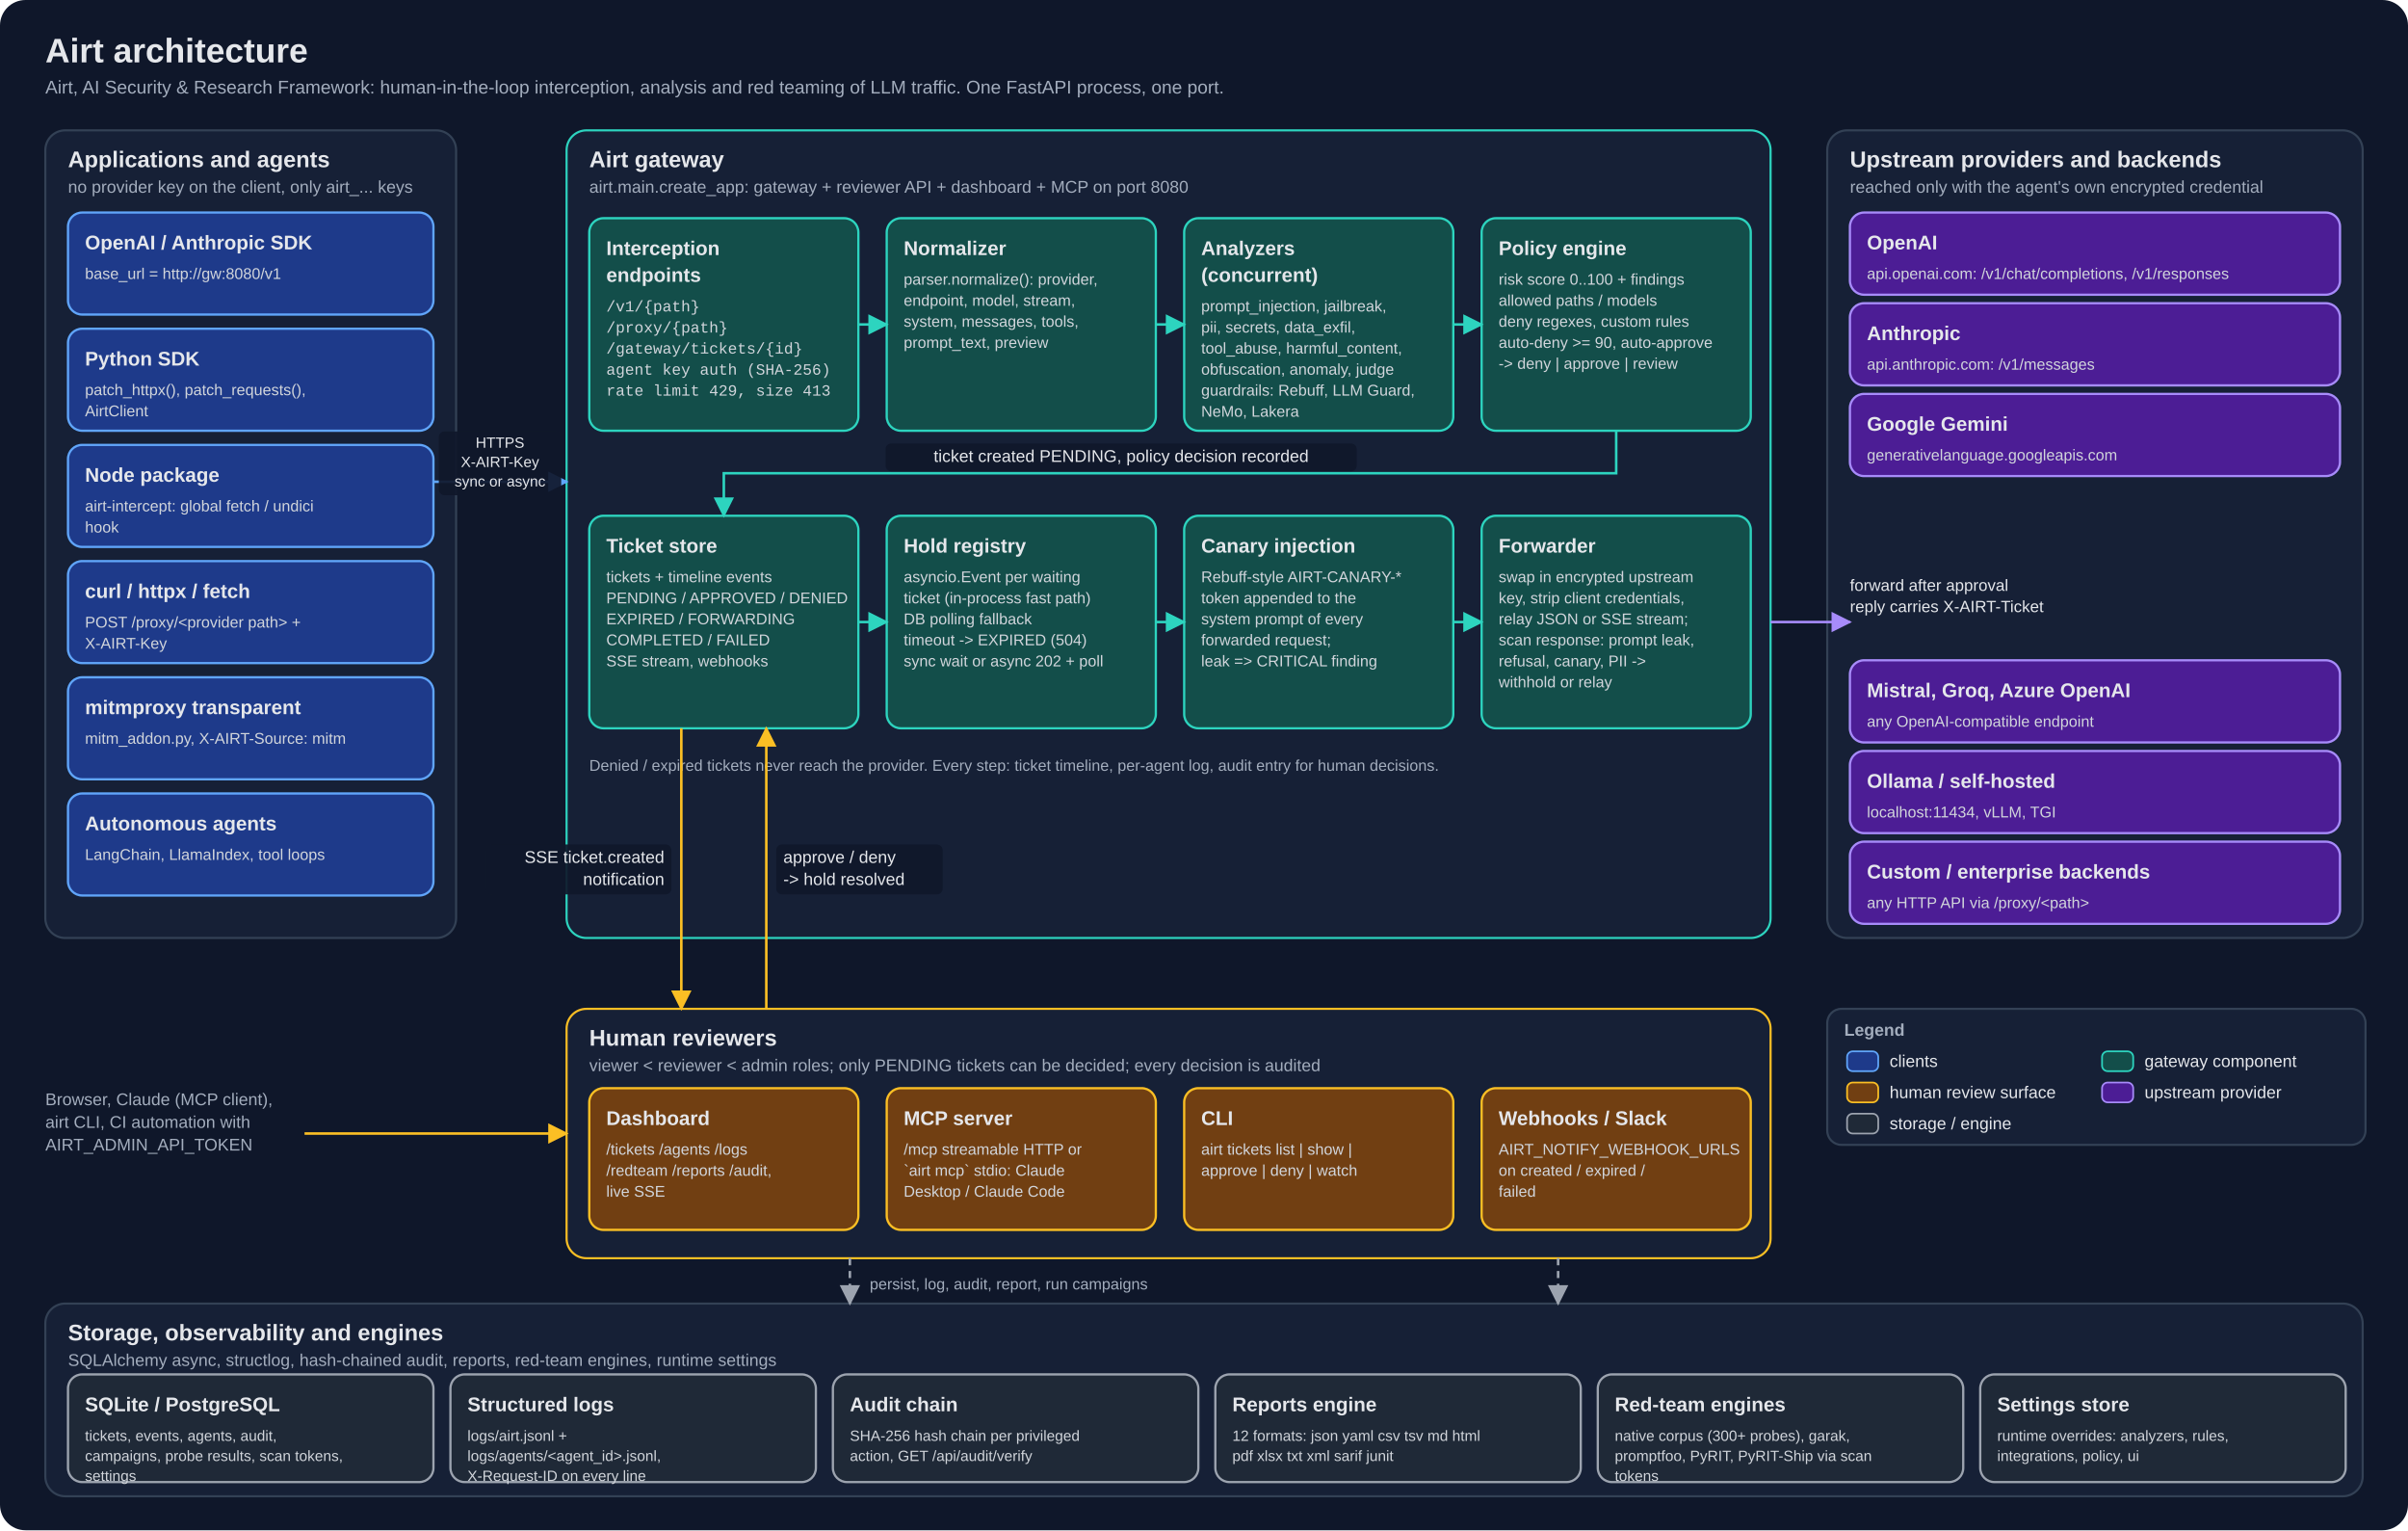
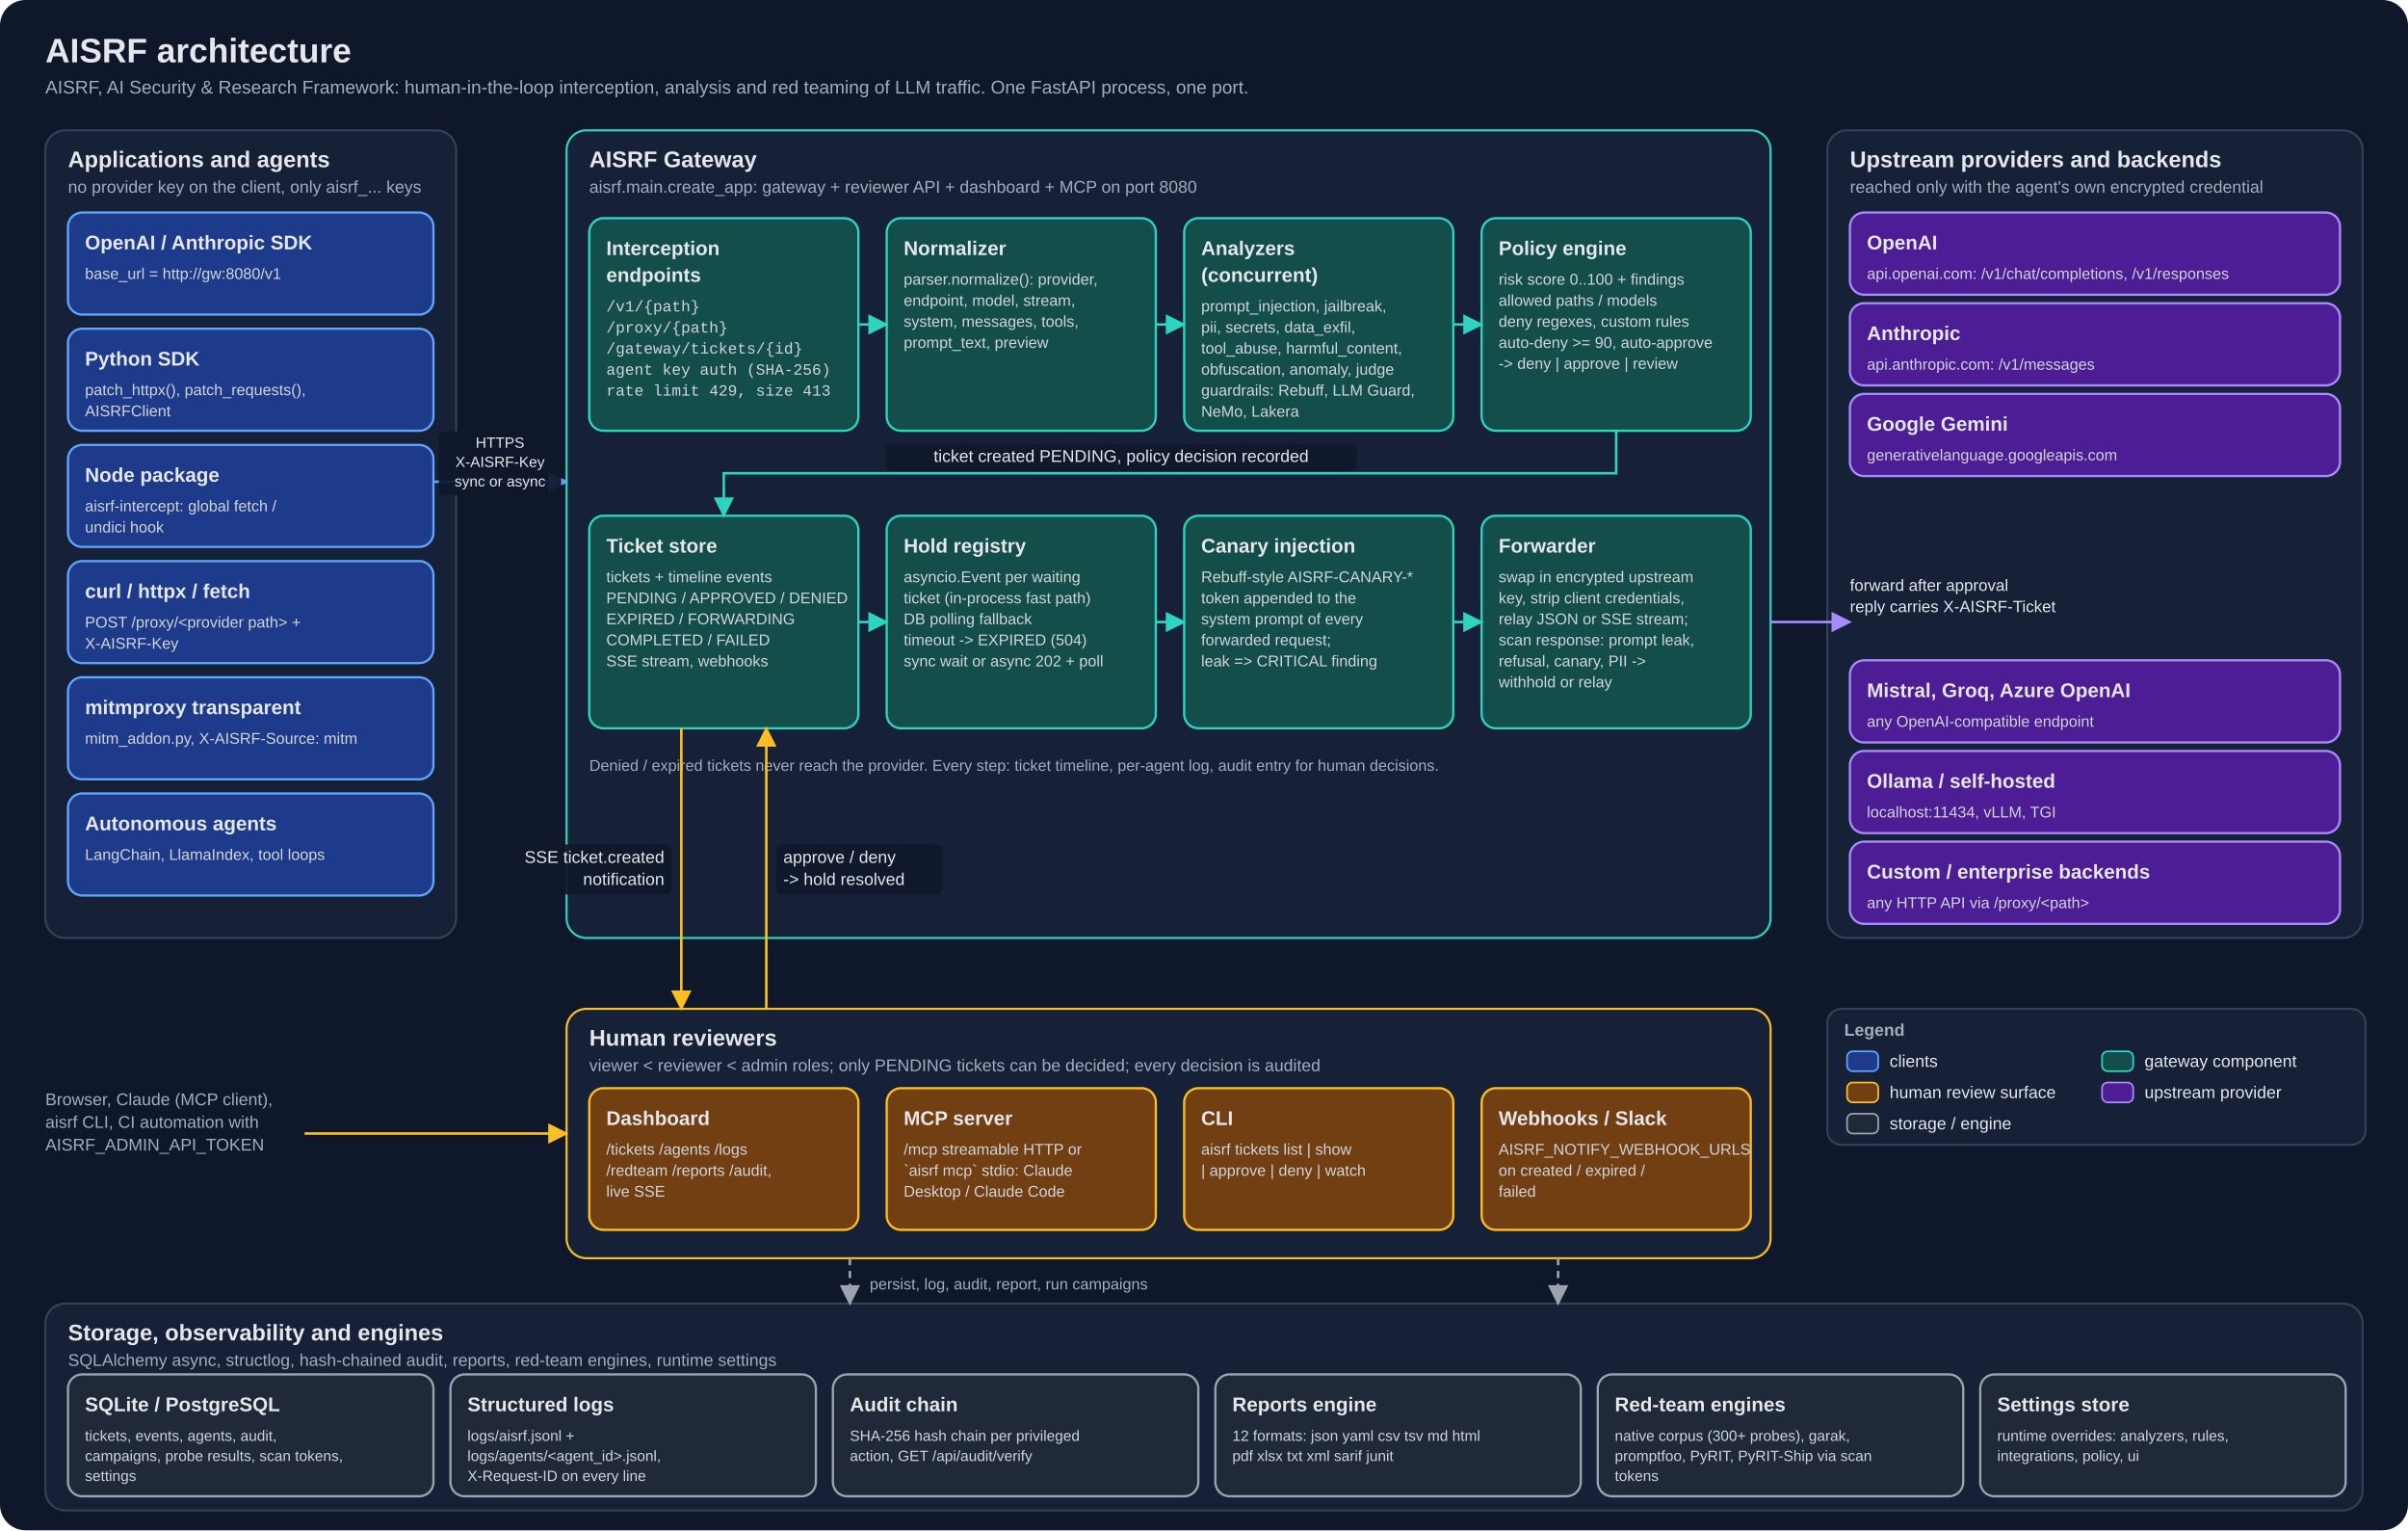
<svg xmlns="http://www.w3.org/2000/svg" width="1700" height="1080" viewBox="0 0 1700 1080" font-family="Liberation Sans, Arial, Helvetica, sans-serif">
  <defs>
    <marker id="arw2dd4bf" viewBox="0 0 10 10" refX="9" refY="5" markerWidth="8" markerHeight="8" orient="auto-start-reverse">
      <path d="M 0 0 L 10 5 L 0 10 z" fill="#2dd4bf" />
    </marker>
    <marker id="arw2dd4bfs" viewBox="0 0 10 10" refX="1" refY="5" markerWidth="8" markerHeight="8" orient="auto-start-reverse">
      <path d="M 10 0 L 0 5 L 10 10 z" fill="#2dd4bf" />
    </marker>
    <marker id="arw60a5fa" viewBox="0 0 10 10" refX="9" refY="5" markerWidth="8" markerHeight="8" orient="auto-start-reverse">
      <path d="M 0 0 L 10 5 L 0 10 z" fill="#60a5fa" />
    </marker>
    <marker id="arw60a5fas" viewBox="0 0 10 10" refX="1" refY="5" markerWidth="8" markerHeight="8" orient="auto-start-reverse">
      <path d="M 10 0 L 0 5 L 10 10 z" fill="#60a5fa" />
    </marker>
    <marker id="arw9ca3af" viewBox="0 0 10 10" refX="9" refY="5" markerWidth="8" markerHeight="8" orient="auto-start-reverse">
      <path d="M 0 0 L 10 5 L 0 10 z" fill="#9ca3af" />
    </marker>
    <marker id="arw9ca3afs" viewBox="0 0 10 10" refX="1" refY="5" markerWidth="8" markerHeight="8" orient="auto-start-reverse">
      <path d="M 10 0 L 0 5 L 10 10 z" fill="#9ca3af" />
    </marker>
    <marker id="arwa78bfa" viewBox="0 0 10 10" refX="9" refY="5" markerWidth="8" markerHeight="8" orient="auto-start-reverse">
      <path d="M 0 0 L 10 5 L 0 10 z" fill="#a78bfa" />
    </marker>
    <marker id="arwa78bfas" viewBox="0 0 10 10" refX="1" refY="5" markerWidth="8" markerHeight="8" orient="auto-start-reverse">
      <path d="M 10 0 L 0 5 L 10 10 z" fill="#a78bfa" />
    </marker>
    <marker id="arwfbbf24" viewBox="0 0 10 10" refX="9" refY="5" markerWidth="8" markerHeight="8" orient="auto-start-reverse">
      <path d="M 0 0 L 10 5 L 0 10 z" fill="#fbbf24" />
    </marker>
    <marker id="arwfbbf24s" viewBox="0 0 10 10" refX="1" refY="5" markerWidth="8" markerHeight="8" orient="auto-start-reverse">
      <path d="M 10 0 L 0 5 L 10 10 z" fill="#fbbf24" />
    </marker>
  </defs>
  <rect x="0" y="0" width="1700" height="1080" rx="18" ry="18" fill="#0f172a" />
-   <text x="32" y="44" font-size="24" font-weight="bold" fill="#e5e7eb">Airt architecture</text>
-   <text x="32" y="66" font-size="13" fill="#a3adbd">Airt, AI Security &amp; Research Framework: human-in-the-loop interception, analysis and red teaming of LLM traffic. One FastAPI process, one port.</text>
+   <text x="32" y="44" font-size="24" font-weight="bold" fill="#e5e7eb">AISRF architecture</text>
+   <text x="32" y="66" font-size="13" fill="#a3adbd">AISRF, AI Security &amp; Research Framework: human-in-the-loop interception, analysis and red teaming of LLM traffic. One FastAPI process, one port.</text>
  <rect x="32.0" y="92.0" width="290.0" height="570.0" rx="14" ry="14" fill="#162036" stroke="#334155" stroke-width="1.5" opacity="1.0" />
  <text x="48.0" y="118.0" font-family="Liberation Sans, Arial, Helvetica, sans-serif" font-size="16" fill="#e5e7eb" text-anchor="start" font-weight="bold" opacity="1.0">Applications and agents</text>
-   <text x="48.0" y="136.0" font-family="Liberation Sans, Arial, Helvetica, sans-serif" font-size="12" fill="#a3adbd" text-anchor="start" font-weight="normal" opacity="1.0">no provider key on the client, only airt_... keys</text>
+   <text x="48.0" y="136.0" font-family="Liberation Sans, Arial, Helvetica, sans-serif" font-size="12" fill="#a3adbd" text-anchor="start" font-weight="normal" opacity="1.0">no provider key on the client, only aisrf_... keys</text>
  <rect x="48.0" y="150.0" width="258.0" height="72.0" rx="10" ry="10" fill="#1e3a8a" stroke="#60a5fa" stroke-width="1.6" opacity="1.0" />
  <text x="60.0" y="176.0" font-family="Liberation Sans, Arial, Helvetica, sans-serif" font-size="14" fill="#e5e7eb" text-anchor="start" font-weight="bold" opacity="1.0">OpenAI / Anthropic SDK</text>
  <text x="60.0" y="196.9" font-family="Liberation Sans, Arial, Helvetica, sans-serif" font-size="11" fill="#d1d5db" text-anchor="start" font-weight="normal" opacity="1.0">base_url = http://gw:8080/v1</text>
  <rect x="48.0" y="232.0" width="258.0" height="72.0" rx="10" ry="10" fill="#1e3a8a" stroke="#60a5fa" stroke-width="1.6" opacity="1.0" />
  <text x="60.0" y="258.0" font-family="Liberation Sans, Arial, Helvetica, sans-serif" font-size="14" fill="#e5e7eb" text-anchor="start" font-weight="bold" opacity="1.0">Python SDK</text>
  <text x="60.0" y="278.9" font-family="Liberation Sans, Arial, Helvetica, sans-serif" font-size="11" fill="#d1d5db" text-anchor="start" font-weight="normal" opacity="1.0">patch_httpx(), patch_requests(),</text>
-   <text x="60.0" y="293.8" font-family="Liberation Sans, Arial, Helvetica, sans-serif" font-size="11" fill="#d1d5db" text-anchor="start" font-weight="normal" opacity="1.0">AirtClient</text>
+   <text x="60.0" y="293.8" font-family="Liberation Sans, Arial, Helvetica, sans-serif" font-size="11" fill="#d1d5db" text-anchor="start" font-weight="normal" opacity="1.0">AISRFClient</text>
  <rect x="48.0" y="314.0" width="258.0" height="72.0" rx="10" ry="10" fill="#1e3a8a" stroke="#60a5fa" stroke-width="1.6" opacity="1.0" />
  <text x="60.0" y="340.0" font-family="Liberation Sans, Arial, Helvetica, sans-serif" font-size="14" fill="#e5e7eb" text-anchor="start" font-weight="bold" opacity="1.0">Node package</text>
-   <text x="60.0" y="360.9" font-family="Liberation Sans, Arial, Helvetica, sans-serif" font-size="11" fill="#d1d5db" text-anchor="start" font-weight="normal" opacity="1.0">airt-intercept: global fetch / undici</text>
-   <text x="60.0" y="375.8" font-family="Liberation Sans, Arial, Helvetica, sans-serif" font-size="11" fill="#d1d5db" text-anchor="start" font-weight="normal" opacity="1.0">hook</text>
+   <text x="60.0" y="360.9" font-family="Liberation Sans, Arial, Helvetica, sans-serif" font-size="11" fill="#d1d5db" text-anchor="start" font-weight="normal" opacity="1.0">aisrf-intercept: global fetch /</text>
+   <text x="60.0" y="375.8" font-family="Liberation Sans, Arial, Helvetica, sans-serif" font-size="11" fill="#d1d5db" text-anchor="start" font-weight="normal" opacity="1.0">undici hook</text>
  <rect x="48.0" y="396.0" width="258.0" height="72.0" rx="10" ry="10" fill="#1e3a8a" stroke="#60a5fa" stroke-width="1.6" opacity="1.0" />
  <text x="60.0" y="422.0" font-family="Liberation Sans, Arial, Helvetica, sans-serif" font-size="14" fill="#e5e7eb" text-anchor="start" font-weight="bold" opacity="1.0">curl / httpx / fetch</text>
  <text x="60.0" y="442.9" font-family="Liberation Sans, Arial, Helvetica, sans-serif" font-size="11" fill="#d1d5db" text-anchor="start" font-weight="normal" opacity="1.0">POST /proxy/&lt;provider path&gt; +</text>
-   <text x="60.0" y="457.8" font-family="Liberation Sans, Arial, Helvetica, sans-serif" font-size="11" fill="#d1d5db" text-anchor="start" font-weight="normal" opacity="1.0">X-AIRT-Key</text>
+   <text x="60.0" y="457.8" font-family="Liberation Sans, Arial, Helvetica, sans-serif" font-size="11" fill="#d1d5db" text-anchor="start" font-weight="normal" opacity="1.0">X-AISRF-Key</text>
  <rect x="48.0" y="478.0" width="258.0" height="72.0" rx="10" ry="10" fill="#1e3a8a" stroke="#60a5fa" stroke-width="1.6" opacity="1.0" />
  <text x="60.0" y="504.0" font-family="Liberation Sans, Arial, Helvetica, sans-serif" font-size="14" fill="#e5e7eb" text-anchor="start" font-weight="bold" opacity="1.0">mitmproxy transparent</text>
-   <text x="60.0" y="524.9" font-family="Liberation Sans, Arial, Helvetica, sans-serif" font-size="11" fill="#d1d5db" text-anchor="start" font-weight="normal" opacity="1.0">mitm_addon.py, X-AIRT-Source: mitm</text>
+   <text x="60.0" y="524.9" font-family="Liberation Sans, Arial, Helvetica, sans-serif" font-size="11" fill="#d1d5db" text-anchor="start" font-weight="normal" opacity="1.0">mitm_addon.py, X-AISRF-Source: mitm</text>
  <rect x="48.0" y="560.0" width="258.0" height="72.0" rx="10" ry="10" fill="#1e3a8a" stroke="#60a5fa" stroke-width="1.6" opacity="1.0" />
  <text x="60.0" y="586.0" font-family="Liberation Sans, Arial, Helvetica, sans-serif" font-size="14" fill="#e5e7eb" text-anchor="start" font-weight="bold" opacity="1.0">Autonomous agents</text>
  <text x="60.0" y="606.9" font-family="Liberation Sans, Arial, Helvetica, sans-serif" font-size="11" fill="#d1d5db" text-anchor="start" font-weight="normal" opacity="1.0">LangChain, LlamaIndex, tool loops</text>
  <rect x="400.0" y="92.0" width="850.0" height="570.0" rx="14" ry="14" fill="#162036" stroke="#2dd4bf" stroke-width="1.5" opacity="1.0" />
-   <text x="416.0" y="118.0" font-family="Liberation Sans, Arial, Helvetica, sans-serif" font-size="16" fill="#e5e7eb" text-anchor="start" font-weight="bold" opacity="1.0">Airt gateway</text>
-   <text x="416.0" y="136.0" font-family="Liberation Sans, Arial, Helvetica, sans-serif" font-size="12" fill="#a3adbd" text-anchor="start" font-weight="normal" opacity="1.0">airt.main.create_app: gateway + reviewer API + dashboard + MCP on port 8080</text>
+   <text x="416.0" y="118.0" font-family="Liberation Sans, Arial, Helvetica, sans-serif" font-size="16" fill="#e5e7eb" text-anchor="start" font-weight="bold" opacity="1.0">AISRF Gateway</text>
+   <text x="416.0" y="136.0" font-family="Liberation Sans, Arial, Helvetica, sans-serif" font-size="12" fill="#a3adbd" text-anchor="start" font-weight="normal" opacity="1.0">aisrf.main.create_app: gateway + reviewer API + dashboard + MCP on port 8080</text>
  <rect x="416.0" y="154.0" width="190.0" height="150.0" rx="10" ry="10" fill="#134e4a" stroke="#2dd4bf" stroke-width="1.6" opacity="1.0" />
  <text x="428.0" y="180.0" font-family="Liberation Sans, Arial, Helvetica, sans-serif" font-size="14" fill="#e5e7eb" text-anchor="start" font-weight="bold" opacity="1.0">Interception</text>
  <text x="428.0" y="198.9" font-family="Liberation Sans, Arial, Helvetica, sans-serif" font-size="14" fill="#e5e7eb" text-anchor="start" font-weight="bold" opacity="1.0">endpoints</text>
  <text x="428.0" y="219.8" font-family="Liberation Mono, DejaVu Sans Mono, Menlo, Consolas, monospace" font-size="11" fill="#d1d5db" text-anchor="start" font-weight="normal" opacity="1.0">/v1/{path}</text>
  <text x="428.0" y="234.7" font-family="Liberation Mono, DejaVu Sans Mono, Menlo, Consolas, monospace" font-size="11" fill="#d1d5db" text-anchor="start" font-weight="normal" opacity="1.0">/proxy/{path}</text>
  <text x="428.0" y="249.5" font-family="Liberation Mono, DejaVu Sans Mono, Menlo, Consolas, monospace" font-size="11" fill="#d1d5db" text-anchor="start" font-weight="normal" opacity="1.0">/gateway/tickets/{id}</text>
  <text x="428.0" y="264.4" font-family="Liberation Mono, DejaVu Sans Mono, Menlo, Consolas, monospace" font-size="11" fill="#d1d5db" text-anchor="start" font-weight="normal" opacity="1.0">agent key auth (SHA-256)</text>
  <text x="428.0" y="279.2" font-family="Liberation Mono, DejaVu Sans Mono, Menlo, Consolas, monospace" font-size="11" fill="#d1d5db" text-anchor="start" font-weight="normal" opacity="1.0">rate limit 429, size 413</text>
  <rect x="626.0" y="154.0" width="190.0" height="150.0" rx="10" ry="10" fill="#134e4a" stroke="#2dd4bf" stroke-width="1.6" opacity="1.0" />
  <text x="638.0" y="180.0" font-family="Liberation Sans, Arial, Helvetica, sans-serif" font-size="14" fill="#e5e7eb" text-anchor="start" font-weight="bold" opacity="1.0">Normalizer</text>
  <text x="638.0" y="200.9" font-family="Liberation Sans, Arial, Helvetica, sans-serif" font-size="11" fill="#d1d5db" text-anchor="start" font-weight="normal" opacity="1.0">parser.normalize(): provider,</text>
  <text x="638.0" y="215.8" font-family="Liberation Sans, Arial, Helvetica, sans-serif" font-size="11" fill="#d1d5db" text-anchor="start" font-weight="normal" opacity="1.0">endpoint, model, stream,</text>
  <text x="638.0" y="230.6" font-family="Liberation Sans, Arial, Helvetica, sans-serif" font-size="11" fill="#d1d5db" text-anchor="start" font-weight="normal" opacity="1.0">system, messages, tools,</text>
  <text x="638.0" y="245.5" font-family="Liberation Sans, Arial, Helvetica, sans-serif" font-size="11" fill="#d1d5db" text-anchor="start" font-weight="normal" opacity="1.0">prompt_text, preview</text>
  <rect x="836.0" y="154.0" width="190.0" height="150.0" rx="10" ry="10" fill="#134e4a" stroke="#2dd4bf" stroke-width="1.6" opacity="1.0" />
  <text x="848.0" y="180.0" font-family="Liberation Sans, Arial, Helvetica, sans-serif" font-size="14" fill="#e5e7eb" text-anchor="start" font-weight="bold" opacity="1.0">Analyzers</text>
  <text x="848.0" y="198.9" font-family="Liberation Sans, Arial, Helvetica, sans-serif" font-size="14" fill="#e5e7eb" text-anchor="start" font-weight="bold" opacity="1.0">(concurrent)</text>
  <text x="848.0" y="219.8" font-family="Liberation Sans, Arial, Helvetica, sans-serif" font-size="11" fill="#d1d5db" text-anchor="start" font-weight="normal" opacity="1.0">prompt_injection, jailbreak,</text>
  <text x="848.0" y="234.7" font-family="Liberation Sans, Arial, Helvetica, sans-serif" font-size="11" fill="#d1d5db" text-anchor="start" font-weight="normal" opacity="1.0">pii, secrets, data_exfil,</text>
  <text x="848.0" y="249.5" font-family="Liberation Sans, Arial, Helvetica, sans-serif" font-size="11" fill="#d1d5db" text-anchor="start" font-weight="normal" opacity="1.0">tool_abuse, harmful_content,</text>
  <text x="848.0" y="264.4" font-family="Liberation Sans, Arial, Helvetica, sans-serif" font-size="11" fill="#d1d5db" text-anchor="start" font-weight="normal" opacity="1.0">obfuscation, anomaly, judge</text>
  <text x="848.0" y="279.2" font-family="Liberation Sans, Arial, Helvetica, sans-serif" font-size="11" fill="#d1d5db" text-anchor="start" font-weight="normal" opacity="1.0">guardrails: Rebuff, LLM Guard,</text>
  <text x="848.0" y="294.1" font-family="Liberation Sans, Arial, Helvetica, sans-serif" font-size="11" fill="#d1d5db" text-anchor="start" font-weight="normal" opacity="1.0">NeMo, Lakera</text>
  <rect x="1046.0" y="154.0" width="190.0" height="150.0" rx="10" ry="10" fill="#134e4a" stroke="#2dd4bf" stroke-width="1.6" opacity="1.0" />
  <text x="1058.0" y="180.0" font-family="Liberation Sans, Arial, Helvetica, sans-serif" font-size="14" fill="#e5e7eb" text-anchor="start" font-weight="bold" opacity="1.0">Policy engine</text>
  <text x="1058.0" y="200.9" font-family="Liberation Sans, Arial, Helvetica, sans-serif" font-size="11" fill="#d1d5db" text-anchor="start" font-weight="normal" opacity="1.0">risk score 0..100 + findings</text>
  <text x="1058.0" y="215.8" font-family="Liberation Sans, Arial, Helvetica, sans-serif" font-size="11" fill="#d1d5db" text-anchor="start" font-weight="normal" opacity="1.0">allowed paths / models</text>
  <text x="1058.0" y="230.6" font-family="Liberation Sans, Arial, Helvetica, sans-serif" font-size="11" fill="#d1d5db" text-anchor="start" font-weight="normal" opacity="1.0">deny regexes, custom rules</text>
  <text x="1058.0" y="245.5" font-family="Liberation Sans, Arial, Helvetica, sans-serif" font-size="11" fill="#d1d5db" text-anchor="start" font-weight="normal" opacity="1.0">auto-deny &gt;= 90, auto-approve</text>
  <text x="1058.0" y="260.3" font-family="Liberation Sans, Arial, Helvetica, sans-serif" font-size="11" fill="#d1d5db" text-anchor="start" font-weight="normal" opacity="1.0">-&gt; deny | approve | review</text>
  <path d="M 606.0 229.0 L 626.0 229.0" fill="none" stroke="#2dd4bf" stroke-width="1.8" marker-end="url(#arw2dd4bf)" />
  <path d="M 816.0 229.0 L 836.0 229.0" fill="none" stroke="#2dd4bf" stroke-width="1.8" marker-end="url(#arw2dd4bf)" />
  <path d="M 1026.0 229.0 L 1046.0 229.0" fill="none" stroke="#2dd4bf" stroke-width="1.8" marker-end="url(#arw2dd4bf)" />
  <rect x="416.0" y="364.0" width="190.0" height="150.0" rx="10" ry="10" fill="#134e4a" stroke="#2dd4bf" stroke-width="1.6" opacity="1.0" />
  <text x="428.0" y="390.0" font-family="Liberation Sans, Arial, Helvetica, sans-serif" font-size="14" fill="#e5e7eb" text-anchor="start" font-weight="bold" opacity="1.0">Ticket store</text>
  <text x="428.0" y="410.9" font-family="Liberation Sans, Arial, Helvetica, sans-serif" font-size="11" fill="#d1d5db" text-anchor="start" font-weight="normal" opacity="1.0">tickets + timeline events</text>
  <text x="428.0" y="425.8" font-family="Liberation Sans, Arial, Helvetica, sans-serif" font-size="11" fill="#d1d5db" text-anchor="start" font-weight="normal" opacity="1.0">PENDING / APPROVED / DENIED</text>
  <text x="428.0" y="440.6" font-family="Liberation Sans, Arial, Helvetica, sans-serif" font-size="11" fill="#d1d5db" text-anchor="start" font-weight="normal" opacity="1.0">EXPIRED / FORWARDING</text>
  <text x="428.0" y="455.4" font-family="Liberation Sans, Arial, Helvetica, sans-serif" font-size="11" fill="#d1d5db" text-anchor="start" font-weight="normal" opacity="1.0">COMPLETED / FAILED</text>
  <text x="428.0" y="470.3" font-family="Liberation Sans, Arial, Helvetica, sans-serif" font-size="11" fill="#d1d5db" text-anchor="start" font-weight="normal" opacity="1.0">SSE stream, webhooks</text>
  <rect x="626.0" y="364.0" width="190.0" height="150.0" rx="10" ry="10" fill="#134e4a" stroke="#2dd4bf" stroke-width="1.6" opacity="1.0" />
  <text x="638.0" y="390.0" font-family="Liberation Sans, Arial, Helvetica, sans-serif" font-size="14" fill="#e5e7eb" text-anchor="start" font-weight="bold" opacity="1.0">Hold registry</text>
  <text x="638.0" y="410.9" font-family="Liberation Sans, Arial, Helvetica, sans-serif" font-size="11" fill="#d1d5db" text-anchor="start" font-weight="normal" opacity="1.0">asyncio.Event per waiting</text>
  <text x="638.0" y="425.8" font-family="Liberation Sans, Arial, Helvetica, sans-serif" font-size="11" fill="#d1d5db" text-anchor="start" font-weight="normal" opacity="1.0">ticket (in-process fast path)</text>
  <text x="638.0" y="440.6" font-family="Liberation Sans, Arial, Helvetica, sans-serif" font-size="11" fill="#d1d5db" text-anchor="start" font-weight="normal" opacity="1.0">DB polling fallback</text>
  <text x="638.0" y="455.4" font-family="Liberation Sans, Arial, Helvetica, sans-serif" font-size="11" fill="#d1d5db" text-anchor="start" font-weight="normal" opacity="1.0">timeout -&gt; EXPIRED (504)</text>
  <text x="638.0" y="470.3" font-family="Liberation Sans, Arial, Helvetica, sans-serif" font-size="11" fill="#d1d5db" text-anchor="start" font-weight="normal" opacity="1.0">sync wait or async 202 + poll</text>
  <rect x="836.0" y="364.0" width="190.0" height="150.0" rx="10" ry="10" fill="#134e4a" stroke="#2dd4bf" stroke-width="1.6" opacity="1.0" />
  <text x="848.0" y="390.0" font-family="Liberation Sans, Arial, Helvetica, sans-serif" font-size="14" fill="#e5e7eb" text-anchor="start" font-weight="bold" opacity="1.0">Canary injection</text>
-   <text x="848.0" y="410.9" font-family="Liberation Sans, Arial, Helvetica, sans-serif" font-size="11" fill="#d1d5db" text-anchor="start" font-weight="normal" opacity="1.0">Rebuff-style AIRT-CANARY-*</text>
+   <text x="848.0" y="410.9" font-family="Liberation Sans, Arial, Helvetica, sans-serif" font-size="11" fill="#d1d5db" text-anchor="start" font-weight="normal" opacity="1.0">Rebuff-style AISRF-CANARY-*</text>
  <text x="848.0" y="425.8" font-family="Liberation Sans, Arial, Helvetica, sans-serif" font-size="11" fill="#d1d5db" text-anchor="start" font-weight="normal" opacity="1.0">token appended to the</text>
  <text x="848.0" y="440.6" font-family="Liberation Sans, Arial, Helvetica, sans-serif" font-size="11" fill="#d1d5db" text-anchor="start" font-weight="normal" opacity="1.0">system prompt of every</text>
  <text x="848.0" y="455.4" font-family="Liberation Sans, Arial, Helvetica, sans-serif" font-size="11" fill="#d1d5db" text-anchor="start" font-weight="normal" opacity="1.0">forwarded request;</text>
  <text x="848.0" y="470.3" font-family="Liberation Sans, Arial, Helvetica, sans-serif" font-size="11" fill="#d1d5db" text-anchor="start" font-weight="normal" opacity="1.0">leak =&gt; CRITICAL finding</text>
  <rect x="1046.0" y="364.0" width="190.0" height="150.0" rx="10" ry="10" fill="#134e4a" stroke="#2dd4bf" stroke-width="1.6" opacity="1.0" />
  <text x="1058.0" y="390.0" font-family="Liberation Sans, Arial, Helvetica, sans-serif" font-size="14" fill="#e5e7eb" text-anchor="start" font-weight="bold" opacity="1.0">Forwarder</text>
  <text x="1058.0" y="410.9" font-family="Liberation Sans, Arial, Helvetica, sans-serif" font-size="11" fill="#d1d5db" text-anchor="start" font-weight="normal" opacity="1.0">swap in encrypted upstream</text>
  <text x="1058.0" y="425.8" font-family="Liberation Sans, Arial, Helvetica, sans-serif" font-size="11" fill="#d1d5db" text-anchor="start" font-weight="normal" opacity="1.0">key, strip client credentials,</text>
  <text x="1058.0" y="440.6" font-family="Liberation Sans, Arial, Helvetica, sans-serif" font-size="11" fill="#d1d5db" text-anchor="start" font-weight="normal" opacity="1.0">relay JSON or SSE stream;</text>
  <text x="1058.0" y="455.4" font-family="Liberation Sans, Arial, Helvetica, sans-serif" font-size="11" fill="#d1d5db" text-anchor="start" font-weight="normal" opacity="1.0">scan response: prompt leak,</text>
  <text x="1058.0" y="470.3" font-family="Liberation Sans, Arial, Helvetica, sans-serif" font-size="11" fill="#d1d5db" text-anchor="start" font-weight="normal" opacity="1.0">refusal, canary, PII -&gt;</text>
  <text x="1058.0" y="485.1" font-family="Liberation Sans, Arial, Helvetica, sans-serif" font-size="11" fill="#d1d5db" text-anchor="start" font-weight="normal" opacity="1.0">withhold or relay</text>
  <path d="M 1141.0 304.0 L 1141.0 334.0 L 511.0 334.0 L 511.0 364.0" fill="none" stroke="#2dd4bf" stroke-width="1.8" marker-end="url(#arw2dd4bf)" />
  <rect x="625.2" y="313.0" width="332.6" height="19.6" rx="4" ry="4" fill="#0f172a" stroke="#0f172a" stroke-width="0" opacity="0.92" />
  <text x="791.5" y="326.0" font-family="Liberation Sans, Arial, Helvetica, sans-serif" font-size="12" fill="#e5e7eb" text-anchor="middle" font-weight="normal" opacity="1.0">ticket created PENDING, policy decision recorded</text>
  <path d="M 606.0 439.0 L 626.0 439.0" fill="none" stroke="#2dd4bf" stroke-width="1.8" marker-end="url(#arw2dd4bf)" />
  <path d="M 816.0 439.0 L 836.0 439.0" fill="none" stroke="#2dd4bf" stroke-width="1.8" marker-end="url(#arw2dd4bf)" />
  <path d="M 1026.0 439.0 L 1046.0 439.0" fill="none" stroke="#2dd4bf" stroke-width="1.8" marker-end="url(#arw2dd4bf)" />
  <text x="416.0" y="544.0" font-family="Liberation Sans, Arial, Helvetica, sans-serif" font-size="11" fill="#a3adbd" text-anchor="start" font-weight="normal" opacity="1.0">Denied / expired tickets never reach the provider. Every step: ticket timeline, per-agent log, audit entry for human decisions.</text>
  <path d="M 306.0 340.0 L 400.0 340.0" fill="none" stroke="#60a5fa" stroke-width="1.8" marker-end="url(#arw60a5fa)" />
  <rect x="309.8" y="304.5" width="86.4" height="45.0" rx="4" ry="4" fill="#0f172a" stroke="#0f172a" stroke-width="0" opacity="0.92" />
  <text x="353.0" y="316.0" font-family="Liberation Sans, Arial, Helvetica, sans-serif" font-size="10.5" fill="#e5e7eb" text-anchor="middle" font-weight="normal" opacity="1.0">HTTPS</text>
-   <text x="353.0" y="329.6" font-family="Liberation Sans, Arial, Helvetica, sans-serif" font-size="10.5" fill="#e5e7eb" text-anchor="middle" font-weight="normal" opacity="1.0">X-AIRT-Key</text>
+   <text x="353.0" y="329.6" font-family="Liberation Sans, Arial, Helvetica, sans-serif" font-size="10.5" fill="#e5e7eb" text-anchor="middle" font-weight="normal" opacity="1.0">X-AISRF-Key</text>
  <text x="353.0" y="343.3" font-family="Liberation Sans, Arial, Helvetica, sans-serif" font-size="10.5" fill="#e5e7eb" text-anchor="middle" font-weight="normal" opacity="1.0">sync or async</text>
  <rect x="1290.0" y="92.0" width="378.0" height="570.0" rx="14" ry="14" fill="#162036" stroke="#334155" stroke-width="1.5" opacity="1.0" />
  <text x="1306.0" y="118.0" font-family="Liberation Sans, Arial, Helvetica, sans-serif" font-size="16" fill="#e5e7eb" text-anchor="start" font-weight="bold" opacity="1.0">Upstream providers and backends</text>
  <text x="1306.0" y="136.0" font-family="Liberation Sans, Arial, Helvetica, sans-serif" font-size="12" fill="#a3adbd" text-anchor="start" font-weight="normal" opacity="1.0">reached only with the agent's own encrypted credential</text>
  <rect x="1306.0" y="150.0" width="346.0" height="58.0" rx="10" ry="10" fill="#4c1d95" stroke="#a78bfa" stroke-width="1.6" opacity="1.0" />
  <text x="1318.0" y="176.0" font-family="Liberation Sans, Arial, Helvetica, sans-serif" font-size="14" fill="#e5e7eb" text-anchor="start" font-weight="bold" opacity="1.0">OpenAI</text>
  <text x="1318.0" y="196.9" font-family="Liberation Sans, Arial, Helvetica, sans-serif" font-size="11" fill="#d1d5db" text-anchor="start" font-weight="normal" opacity="1.0">api.openai.com: /v1/chat/completions, /v1/responses</text>
  <rect x="1306.0" y="214.0" width="346.0" height="58.0" rx="10" ry="10" fill="#4c1d95" stroke="#a78bfa" stroke-width="1.6" opacity="1.0" />
  <text x="1318.0" y="240.0" font-family="Liberation Sans, Arial, Helvetica, sans-serif" font-size="14" fill="#e5e7eb" text-anchor="start" font-weight="bold" opacity="1.0">Anthropic</text>
  <text x="1318.0" y="260.9" font-family="Liberation Sans, Arial, Helvetica, sans-serif" font-size="11" fill="#d1d5db" text-anchor="start" font-weight="normal" opacity="1.0">api.anthropic.com: /v1/messages</text>
  <rect x="1306.0" y="278.0" width="346.0" height="58.0" rx="10" ry="10" fill="#4c1d95" stroke="#a78bfa" stroke-width="1.6" opacity="1.0" />
  <text x="1318.0" y="304.0" font-family="Liberation Sans, Arial, Helvetica, sans-serif" font-size="14" fill="#e5e7eb" text-anchor="start" font-weight="bold" opacity="1.0">Google Gemini</text>
  <text x="1318.0" y="324.9" font-family="Liberation Sans, Arial, Helvetica, sans-serif" font-size="11" fill="#d1d5db" text-anchor="start" font-weight="normal" opacity="1.0">generativelanguage.googleapis.com</text>
  <rect x="1306.0" y="466.0" width="346.0" height="58.0" rx="10" ry="10" fill="#4c1d95" stroke="#a78bfa" stroke-width="1.6" opacity="1.0" />
  <text x="1318.0" y="492.0" font-family="Liberation Sans, Arial, Helvetica, sans-serif" font-size="14" fill="#e5e7eb" text-anchor="start" font-weight="bold" opacity="1.0">Mistral, Groq, Azure OpenAI</text>
  <text x="1318.0" y="512.9" font-family="Liberation Sans, Arial, Helvetica, sans-serif" font-size="11" fill="#d1d5db" text-anchor="start" font-weight="normal" opacity="1.0">any OpenAI-compatible endpoint</text>
  <rect x="1306.0" y="530.0" width="346.0" height="58.0" rx="10" ry="10" fill="#4c1d95" stroke="#a78bfa" stroke-width="1.6" opacity="1.0" />
  <text x="1318.0" y="556.0" font-family="Liberation Sans, Arial, Helvetica, sans-serif" font-size="14" fill="#e5e7eb" text-anchor="start" font-weight="bold" opacity="1.0">Ollama / self-hosted</text>
  <text x="1318.0" y="576.9" font-family="Liberation Sans, Arial, Helvetica, sans-serif" font-size="11" fill="#d1d5db" text-anchor="start" font-weight="normal" opacity="1.0">localhost:11434, vLLM, TGI</text>
  <rect x="1306.0" y="594.0" width="346.0" height="58.0" rx="10" ry="10" fill="#4c1d95" stroke="#a78bfa" stroke-width="1.6" opacity="1.0" />
  <text x="1318.0" y="620.0" font-family="Liberation Sans, Arial, Helvetica, sans-serif" font-size="14" fill="#e5e7eb" text-anchor="start" font-weight="bold" opacity="1.0">Custom / enterprise backends</text>
  <text x="1318.0" y="640.9" font-family="Liberation Sans, Arial, Helvetica, sans-serif" font-size="11" fill="#d1d5db" text-anchor="start" font-weight="normal" opacity="1.0">any HTTP API via /proxy/&lt;path&gt;</text>
  <path d="M 1250.0 439.0 L 1306.0 439.0" fill="none" stroke="#a78bfa" stroke-width="1.8" marker-end="url(#arwa78bfa)" />
  <text x="1306.0" y="417.0" font-family="Liberation Sans, Arial, Helvetica, sans-serif" font-size="11.5" fill="#e5e7eb" text-anchor="start" font-weight="normal" opacity="1.0">forward after approval</text>
-   <text x="1306.0" y="432.0" font-family="Liberation Sans, Arial, Helvetica, sans-serif" font-size="11.5" fill="#e5e7eb" text-anchor="start" font-weight="normal" opacity="1.0">reply carries X-AIRT-Ticket</text>
+   <text x="1306.0" y="432.0" font-family="Liberation Sans, Arial, Helvetica, sans-serif" font-size="11.5" fill="#e5e7eb" text-anchor="start" font-weight="normal" opacity="1.0">reply carries X-AISRF-Ticket</text>
  <rect x="400.0" y="712.0" width="850.0" height="176.0" rx="14" ry="14" fill="#162036" stroke="#fbbf24" stroke-width="1.5" opacity="1.0" />
  <text x="416.0" y="738.0" font-family="Liberation Sans, Arial, Helvetica, sans-serif" font-size="16" fill="#e5e7eb" text-anchor="start" font-weight="bold" opacity="1.0">Human reviewers</text>
  <text x="416.0" y="756.0" font-family="Liberation Sans, Arial, Helvetica, sans-serif" font-size="12" fill="#a3adbd" text-anchor="start" font-weight="normal" opacity="1.0">viewer &lt; reviewer &lt; admin roles; only PENDING tickets can be decided; every decision is audited</text>
  <rect x="416.0" y="768.0" width="190.0" height="100.0" rx="10" ry="10" fill="#713f12" stroke="#fbbf24" stroke-width="1.6" opacity="1.0" />
  <text x="428.0" y="794.0" font-family="Liberation Sans, Arial, Helvetica, sans-serif" font-size="14" fill="#e5e7eb" text-anchor="start" font-weight="bold" opacity="1.0">Dashboard</text>
  <text x="428.0" y="814.9" font-family="Liberation Sans, Arial, Helvetica, sans-serif" font-size="11" fill="#d1d5db" text-anchor="start" font-weight="normal" opacity="1.0">/tickets /agents /logs</text>
  <text x="428.0" y="829.8" font-family="Liberation Sans, Arial, Helvetica, sans-serif" font-size="11" fill="#d1d5db" text-anchor="start" font-weight="normal" opacity="1.0">/redteam /reports /audit,</text>
  <text x="428.0" y="844.6" font-family="Liberation Sans, Arial, Helvetica, sans-serif" font-size="11" fill="#d1d5db" text-anchor="start" font-weight="normal" opacity="1.0">live SSE</text>
  <rect x="626.0" y="768.0" width="190.0" height="100.0" rx="10" ry="10" fill="#713f12" stroke="#fbbf24" stroke-width="1.6" opacity="1.0" />
  <text x="638.0" y="794.0" font-family="Liberation Sans, Arial, Helvetica, sans-serif" font-size="14" fill="#e5e7eb" text-anchor="start" font-weight="bold" opacity="1.0">MCP server</text>
  <text x="638.0" y="814.9" font-family="Liberation Sans, Arial, Helvetica, sans-serif" font-size="11" fill="#d1d5db" text-anchor="start" font-weight="normal" opacity="1.0">/mcp streamable HTTP or</text>
-   <text x="638.0" y="829.8" font-family="Liberation Sans, Arial, Helvetica, sans-serif" font-size="11" fill="#d1d5db" text-anchor="start" font-weight="normal" opacity="1.0">`airt mcp` stdio: Claude</text>
+   <text x="638.0" y="829.8" font-family="Liberation Sans, Arial, Helvetica, sans-serif" font-size="11" fill="#d1d5db" text-anchor="start" font-weight="normal" opacity="1.0">`aisrf mcp` stdio: Claude</text>
  <text x="638.0" y="844.6" font-family="Liberation Sans, Arial, Helvetica, sans-serif" font-size="11" fill="#d1d5db" text-anchor="start" font-weight="normal" opacity="1.0">Desktop / Claude Code</text>
  <rect x="836.0" y="768.0" width="190.0" height="100.0" rx="10" ry="10" fill="#713f12" stroke="#fbbf24" stroke-width="1.6" opacity="1.0" />
  <text x="848.0" y="794.0" font-family="Liberation Sans, Arial, Helvetica, sans-serif" font-size="14" fill="#e5e7eb" text-anchor="start" font-weight="bold" opacity="1.0">CLI</text>
-   <text x="848.0" y="814.9" font-family="Liberation Sans, Arial, Helvetica, sans-serif" font-size="11" fill="#d1d5db" text-anchor="start" font-weight="normal" opacity="1.0">airt tickets list | show |</text>
-   <text x="848.0" y="829.8" font-family="Liberation Sans, Arial, Helvetica, sans-serif" font-size="11" fill="#d1d5db" text-anchor="start" font-weight="normal" opacity="1.0">approve | deny | watch</text>
+   <text x="848.0" y="814.9" font-family="Liberation Sans, Arial, Helvetica, sans-serif" font-size="11" fill="#d1d5db" text-anchor="start" font-weight="normal" opacity="1.0">aisrf tickets list | show</text>
+   <text x="848.0" y="829.8" font-family="Liberation Sans, Arial, Helvetica, sans-serif" font-size="11" fill="#d1d5db" text-anchor="start" font-weight="normal" opacity="1.0">| approve | deny | watch</text>
  <rect x="1046.0" y="768.0" width="190.0" height="100.0" rx="10" ry="10" fill="#713f12" stroke="#fbbf24" stroke-width="1.6" opacity="1.0" />
  <text x="1058.0" y="794.0" font-family="Liberation Sans, Arial, Helvetica, sans-serif" font-size="14" fill="#e5e7eb" text-anchor="start" font-weight="bold" opacity="1.0">Webhooks / Slack</text>
-   <text x="1058.0" y="814.9" font-family="Liberation Sans, Arial, Helvetica, sans-serif" font-size="11" fill="#d1d5db" text-anchor="start" font-weight="normal" opacity="1.0">AIRT_NOTIFY_WEBHOOK_URLS</text>
+   <text x="1058.0" y="814.9" font-family="Liberation Sans, Arial, Helvetica, sans-serif" font-size="11" fill="#d1d5db" text-anchor="start" font-weight="normal" opacity="1.0">AISRF_NOTIFY_WEBHOOK_URLS</text>
  <text x="1058.0" y="829.8" font-family="Liberation Sans, Arial, Helvetica, sans-serif" font-size="11" fill="#d1d5db" text-anchor="start" font-weight="normal" opacity="1.0">on created / expired /</text>
  <text x="1058.0" y="844.6" font-family="Liberation Sans, Arial, Helvetica, sans-serif" font-size="11" fill="#d1d5db" text-anchor="start" font-weight="normal" opacity="1.0">failed</text>
  <path d="M 481.0 514.0 L 481.0 712.0" fill="none" stroke="#fbbf24" stroke-width="1.8" marker-end="url(#arwfbbf24)" />
  <rect x="343.0" y="596.0" width="131.0" height="35.2" rx="4" ry="4" fill="#0f172a" stroke="#0f172a" stroke-width="0" opacity="0.92" />
  <text x="469.0" y="609.0" font-family="Liberation Sans, Arial, Helvetica, sans-serif" font-size="12" fill="#e5e7eb" text-anchor="end" font-weight="normal" opacity="1.0">SSE ticket.created</text>
  <text x="469.0" y="624.6" font-family="Liberation Sans, Arial, Helvetica, sans-serif" font-size="12" fill="#e5e7eb" text-anchor="end" font-weight="normal" opacity="1.0">notification</text>
  <path d="M 541.0 712.0 L 541.0 514.0" fill="none" stroke="#fbbf24" stroke-width="1.8" marker-end="url(#arwfbbf24)" />
  <rect x="548.0" y="596.0" width="117.5" height="35.2" rx="4" ry="4" fill="#0f172a" stroke="#0f172a" stroke-width="0" opacity="0.92" />
  <text x="553.0" y="609.0" font-family="Liberation Sans, Arial, Helvetica, sans-serif" font-size="12" fill="#e5e7eb" text-anchor="start" font-weight="normal" opacity="1.0">approve / deny</text>
  <text x="553.0" y="624.6" font-family="Liberation Sans, Arial, Helvetica, sans-serif" font-size="12" fill="#e5e7eb" text-anchor="start" font-weight="normal" opacity="1.0">-&gt; hold resolved</text>
  <text x="32.0" y="780.0" font-family="Liberation Sans, Arial, Helvetica, sans-serif" font-size="12" fill="#a3adbd" text-anchor="start" font-weight="normal" opacity="1.0">Browser, Claude (MCP client),</text>
-   <text x="32.0" y="796.0" font-family="Liberation Sans, Arial, Helvetica, sans-serif" font-size="12" fill="#a3adbd" text-anchor="start" font-weight="normal" opacity="1.0">airt CLI, CI automation with</text>
-   <text x="32.0" y="812.0" font-family="Liberation Sans, Arial, Helvetica, sans-serif" font-size="12" fill="#a3adbd" text-anchor="start" font-weight="normal" opacity="1.0">AIRT_ADMIN_API_TOKEN</text>
+   <text x="32.0" y="796.0" font-family="Liberation Sans, Arial, Helvetica, sans-serif" font-size="12" fill="#a3adbd" text-anchor="start" font-weight="normal" opacity="1.0">aisrf CLI, CI automation with</text>
+   <text x="32.0" y="812.0" font-family="Liberation Sans, Arial, Helvetica, sans-serif" font-size="12" fill="#a3adbd" text-anchor="start" font-weight="normal" opacity="1.0">AISRF_ADMIN_API_TOKEN</text>
  <path d="M 215.0 800.0 L 400.0 800.0" fill="none" stroke="#fbbf24" stroke-width="1.8" marker-end="url(#arwfbbf24)" />
-   <rect x="32.0" y="920.0" width="1636.0" height="136.0" rx="14" ry="14" fill="#162036" stroke="#334155" stroke-width="1.5" opacity="1.0" />
+   <rect x="32.0" y="920.0" width="1636.0" height="146.0" rx="14" ry="14" fill="#162036" stroke="#334155" stroke-width="1.5" opacity="1.0" />
  <text x="48.0" y="946.0" font-family="Liberation Sans, Arial, Helvetica, sans-serif" font-size="16" fill="#e5e7eb" text-anchor="start" font-weight="bold" opacity="1.0">Storage, observability and engines</text>
  <text x="48.0" y="964.0" font-family="Liberation Sans, Arial, Helvetica, sans-serif" font-size="12" fill="#a3adbd" text-anchor="start" font-weight="normal" opacity="1.0">SQLAlchemy async, structlog, hash-chained audit, reports, red-team engines, runtime settings</text>
-   <rect x="48.0" y="970.0" width="258.0" height="76.0" rx="10" ry="10" fill="#1f2937" stroke="#9ca3af" stroke-width="1.6" opacity="1.0" />
+   <rect x="48.0" y="970.0" width="258.0" height="86.0" rx="10" ry="10" fill="#1f2937" stroke="#9ca3af" stroke-width="1.6" opacity="1.0" />
  <text x="60.0" y="996.0" font-family="Liberation Sans, Arial, Helvetica, sans-serif" font-size="14" fill="#e5e7eb" text-anchor="start" font-weight="bold" opacity="1.0">SQLite / PostgreSQL</text>
  <text x="60.0" y="1016.9" font-family="Liberation Sans, Arial, Helvetica, sans-serif" font-size="10.5" fill="#d1d5db" text-anchor="start" font-weight="normal" opacity="1.0">tickets, events, agents, audit,</text>
  <text x="60.0" y="1031.1" font-family="Liberation Sans, Arial, Helvetica, sans-serif" font-size="10.5" fill="#d1d5db" text-anchor="start" font-weight="normal" opacity="1.0">campaigns, probe results, scan tokens,</text>
  <text x="60.0" y="1045.2" font-family="Liberation Sans, Arial, Helvetica, sans-serif" font-size="10.5" fill="#d1d5db" text-anchor="start" font-weight="normal" opacity="1.0">settings</text>
-   <rect x="318.0" y="970.0" width="258.0" height="76.0" rx="10" ry="10" fill="#1f2937" stroke="#9ca3af" stroke-width="1.6" opacity="1.0" />
+   <rect x="318.0" y="970.0" width="258.0" height="86.0" rx="10" ry="10" fill="#1f2937" stroke="#9ca3af" stroke-width="1.6" opacity="1.0" />
  <text x="330.0" y="996.0" font-family="Liberation Sans, Arial, Helvetica, sans-serif" font-size="14" fill="#e5e7eb" text-anchor="start" font-weight="bold" opacity="1.0">Structured logs</text>
-   <text x="330.0" y="1016.9" font-family="Liberation Sans, Arial, Helvetica, sans-serif" font-size="10.5" fill="#d1d5db" text-anchor="start" font-weight="normal" opacity="1.0">logs/airt.jsonl +</text>
+   <text x="330.0" y="1016.9" font-family="Liberation Sans, Arial, Helvetica, sans-serif" font-size="10.5" fill="#d1d5db" text-anchor="start" font-weight="normal" opacity="1.0">logs/aisrf.jsonl +</text>
  <text x="330.0" y="1031.1" font-family="Liberation Sans, Arial, Helvetica, sans-serif" font-size="10.5" fill="#d1d5db" text-anchor="start" font-weight="normal" opacity="1.0">logs/agents/&lt;agent_id&gt;.jsonl,</text>
  <text x="330.0" y="1045.2" font-family="Liberation Sans, Arial, Helvetica, sans-serif" font-size="10.5" fill="#d1d5db" text-anchor="start" font-weight="normal" opacity="1.0">X-Request-ID on every line</text>
-   <rect x="588.0" y="970.0" width="258.0" height="76.0" rx="10" ry="10" fill="#1f2937" stroke="#9ca3af" stroke-width="1.6" opacity="1.0" />
+   <rect x="588.0" y="970.0" width="258.0" height="86.0" rx="10" ry="10" fill="#1f2937" stroke="#9ca3af" stroke-width="1.6" opacity="1.0" />
  <text x="600.0" y="996.0" font-family="Liberation Sans, Arial, Helvetica, sans-serif" font-size="14" fill="#e5e7eb" text-anchor="start" font-weight="bold" opacity="1.0">Audit chain</text>
  <text x="600.0" y="1016.9" font-family="Liberation Sans, Arial, Helvetica, sans-serif" font-size="10.5" fill="#d1d5db" text-anchor="start" font-weight="normal" opacity="1.0">SHA-256 hash chain per privileged</text>
  <text x="600.0" y="1031.1" font-family="Liberation Sans, Arial, Helvetica, sans-serif" font-size="10.5" fill="#d1d5db" text-anchor="start" font-weight="normal" opacity="1.0">action, GET /api/audit/verify</text>
-   <rect x="858.0" y="970.0" width="258.0" height="76.0" rx="10" ry="10" fill="#1f2937" stroke="#9ca3af" stroke-width="1.6" opacity="1.0" />
+   <rect x="858.0" y="970.0" width="258.0" height="86.0" rx="10" ry="10" fill="#1f2937" stroke="#9ca3af" stroke-width="1.6" opacity="1.0" />
  <text x="870.0" y="996.0" font-family="Liberation Sans, Arial, Helvetica, sans-serif" font-size="14" fill="#e5e7eb" text-anchor="start" font-weight="bold" opacity="1.0">Reports engine</text>
  <text x="870.0" y="1016.9" font-family="Liberation Sans, Arial, Helvetica, sans-serif" font-size="10.5" fill="#d1d5db" text-anchor="start" font-weight="normal" opacity="1.0">12 formats: json yaml csv tsv md html</text>
  <text x="870.0" y="1031.1" font-family="Liberation Sans, Arial, Helvetica, sans-serif" font-size="10.5" fill="#d1d5db" text-anchor="start" font-weight="normal" opacity="1.0">pdf xlsx txt xml sarif junit</text>
-   <rect x="1128.0" y="970.0" width="258.0" height="76.0" rx="10" ry="10" fill="#1f2937" stroke="#9ca3af" stroke-width="1.6" opacity="1.0" />
+   <rect x="1128.0" y="970.0" width="258.0" height="86.0" rx="10" ry="10" fill="#1f2937" stroke="#9ca3af" stroke-width="1.6" opacity="1.0" />
  <text x="1140.0" y="996.0" font-family="Liberation Sans, Arial, Helvetica, sans-serif" font-size="14" fill="#e5e7eb" text-anchor="start" font-weight="bold" opacity="1.0">Red-team engines</text>
  <text x="1140.0" y="1016.9" font-family="Liberation Sans, Arial, Helvetica, sans-serif" font-size="10.5" fill="#d1d5db" text-anchor="start" font-weight="normal" opacity="1.0">native corpus (300+ probes), garak,</text>
  <text x="1140.0" y="1031.1" font-family="Liberation Sans, Arial, Helvetica, sans-serif" font-size="10.5" fill="#d1d5db" text-anchor="start" font-weight="normal" opacity="1.0">promptfoo, PyRIT, PyRIT-Ship via scan</text>
  <text x="1140.0" y="1045.2" font-family="Liberation Sans, Arial, Helvetica, sans-serif" font-size="10.5" fill="#d1d5db" text-anchor="start" font-weight="normal" opacity="1.0">tokens</text>
-   <rect x="1398.0" y="970.0" width="258.0" height="76.0" rx="10" ry="10" fill="#1f2937" stroke="#9ca3af" stroke-width="1.6" opacity="1.0" />
+   <rect x="1398.0" y="970.0" width="258.0" height="86.0" rx="10" ry="10" fill="#1f2937" stroke="#9ca3af" stroke-width="1.6" opacity="1.0" />
  <text x="1410.0" y="996.0" font-family="Liberation Sans, Arial, Helvetica, sans-serif" font-size="14" fill="#e5e7eb" text-anchor="start" font-weight="bold" opacity="1.0">Settings store</text>
  <text x="1410.0" y="1016.9" font-family="Liberation Sans, Arial, Helvetica, sans-serif" font-size="10.5" fill="#d1d5db" text-anchor="start" font-weight="normal" opacity="1.0">runtime overrides: analyzers, rules,</text>
  <text x="1410.0" y="1031.1" font-family="Liberation Sans, Arial, Helvetica, sans-serif" font-size="10.5" fill="#d1d5db" text-anchor="start" font-weight="normal" opacity="1.0">integrations, policy, ui</text>
  <path d="M 600.0 888.0 L 600.0 920.0" fill="none" stroke="#9ca3af" stroke-width="1.8" stroke-dasharray="5 4" marker-end="url(#arw9ca3af)" />
  <path d="M 1100.0 888.0 L 1100.0 920.0" fill="none" stroke="#9ca3af" stroke-width="1.8" stroke-dasharray="5 4" marker-end="url(#arw9ca3af)" />
  <text x="614.0" y="910.0" font-family="Liberation Sans, Arial, Helvetica, sans-serif" font-size="11" fill="#a3adbd" text-anchor="start" font-weight="normal" opacity="1.0">persist, log, audit, report, run campaigns</text>
  <rect x="1290.0" y="712.0" width="380.0" height="96.0" rx="10" ry="10" fill="#162036" stroke="#334155" stroke-width="1.5" opacity="1.0" />
  <text x="1302.0" y="731.0" font-family="Liberation Sans, Arial, Helvetica, sans-serif" font-size="12" fill="#a3adbd" text-anchor="start" font-weight="bold" opacity="1.0">Legend</text>
  <rect x="1304.0" y="742.0" width="22.0" height="14.0" rx="4" ry="4" fill="#1e3a8a" stroke="#60a5fa" stroke-width="1.2" opacity="1.0" />
  <text x="1334.0" y="753.0" font-family="Liberation Sans, Arial, Helvetica, sans-serif" font-size="12" fill="#e5e7eb" text-anchor="start" font-weight="normal" opacity="1.0">clients</text>
  <rect x="1484.0" y="742.0" width="22.0" height="14.0" rx="4" ry="4" fill="#134e4a" stroke="#2dd4bf" stroke-width="1.2" opacity="1.0" />
  <text x="1514.0" y="753.0" font-family="Liberation Sans, Arial, Helvetica, sans-serif" font-size="12" fill="#e5e7eb" text-anchor="start" font-weight="normal" opacity="1.0">gateway component</text>
  <rect x="1304.0" y="764.0" width="22.0" height="14.0" rx="4" ry="4" fill="#713f12" stroke="#fbbf24" stroke-width="1.2" opacity="1.0" />
  <text x="1334.0" y="775.0" font-family="Liberation Sans, Arial, Helvetica, sans-serif" font-size="12" fill="#e5e7eb" text-anchor="start" font-weight="normal" opacity="1.0">human review surface</text>
  <rect x="1484.0" y="764.0" width="22.0" height="14.0" rx="4" ry="4" fill="#4c1d95" stroke="#a78bfa" stroke-width="1.2" opacity="1.0" />
  <text x="1514.0" y="775.0" font-family="Liberation Sans, Arial, Helvetica, sans-serif" font-size="12" fill="#e5e7eb" text-anchor="start" font-weight="normal" opacity="1.0">upstream provider</text>
  <rect x="1304.0" y="786.0" width="22.0" height="14.0" rx="4" ry="4" fill="#1f2937" stroke="#9ca3af" stroke-width="1.2" opacity="1.0" />
  <text x="1334.0" y="797.0" font-family="Liberation Sans, Arial, Helvetica, sans-serif" font-size="12" fill="#e5e7eb" text-anchor="start" font-weight="normal" opacity="1.0">storage / engine</text>
</svg>
